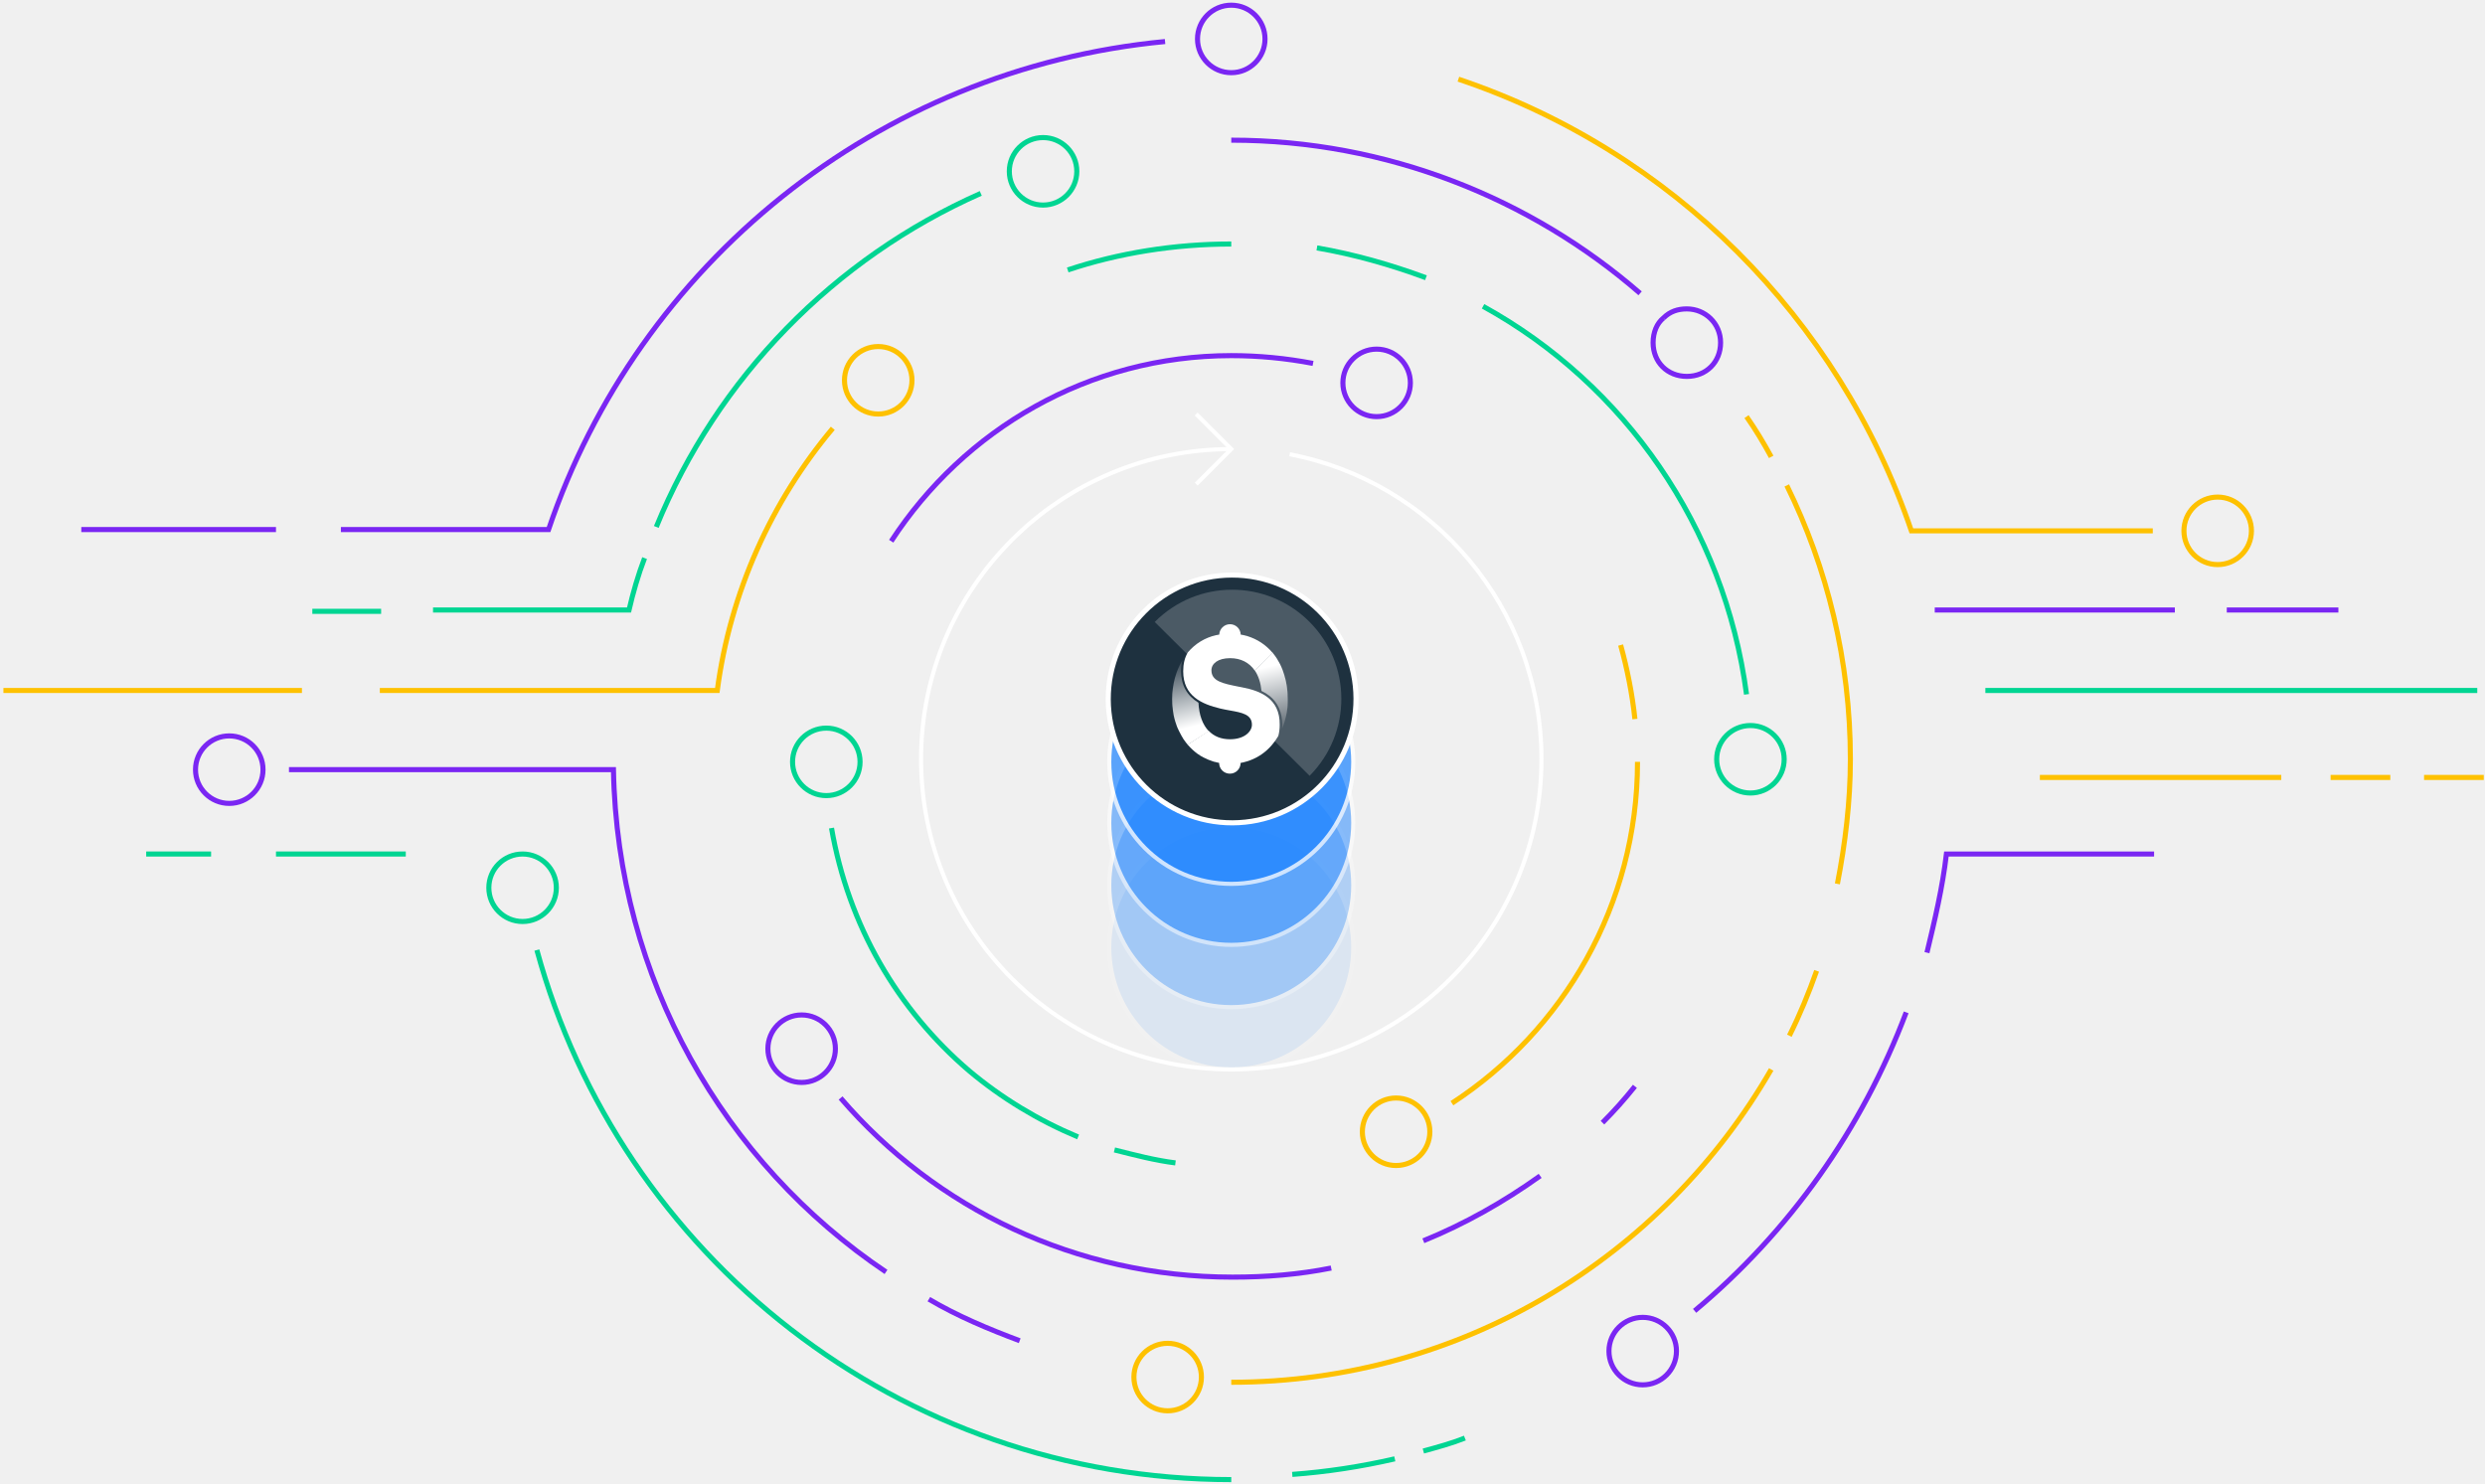
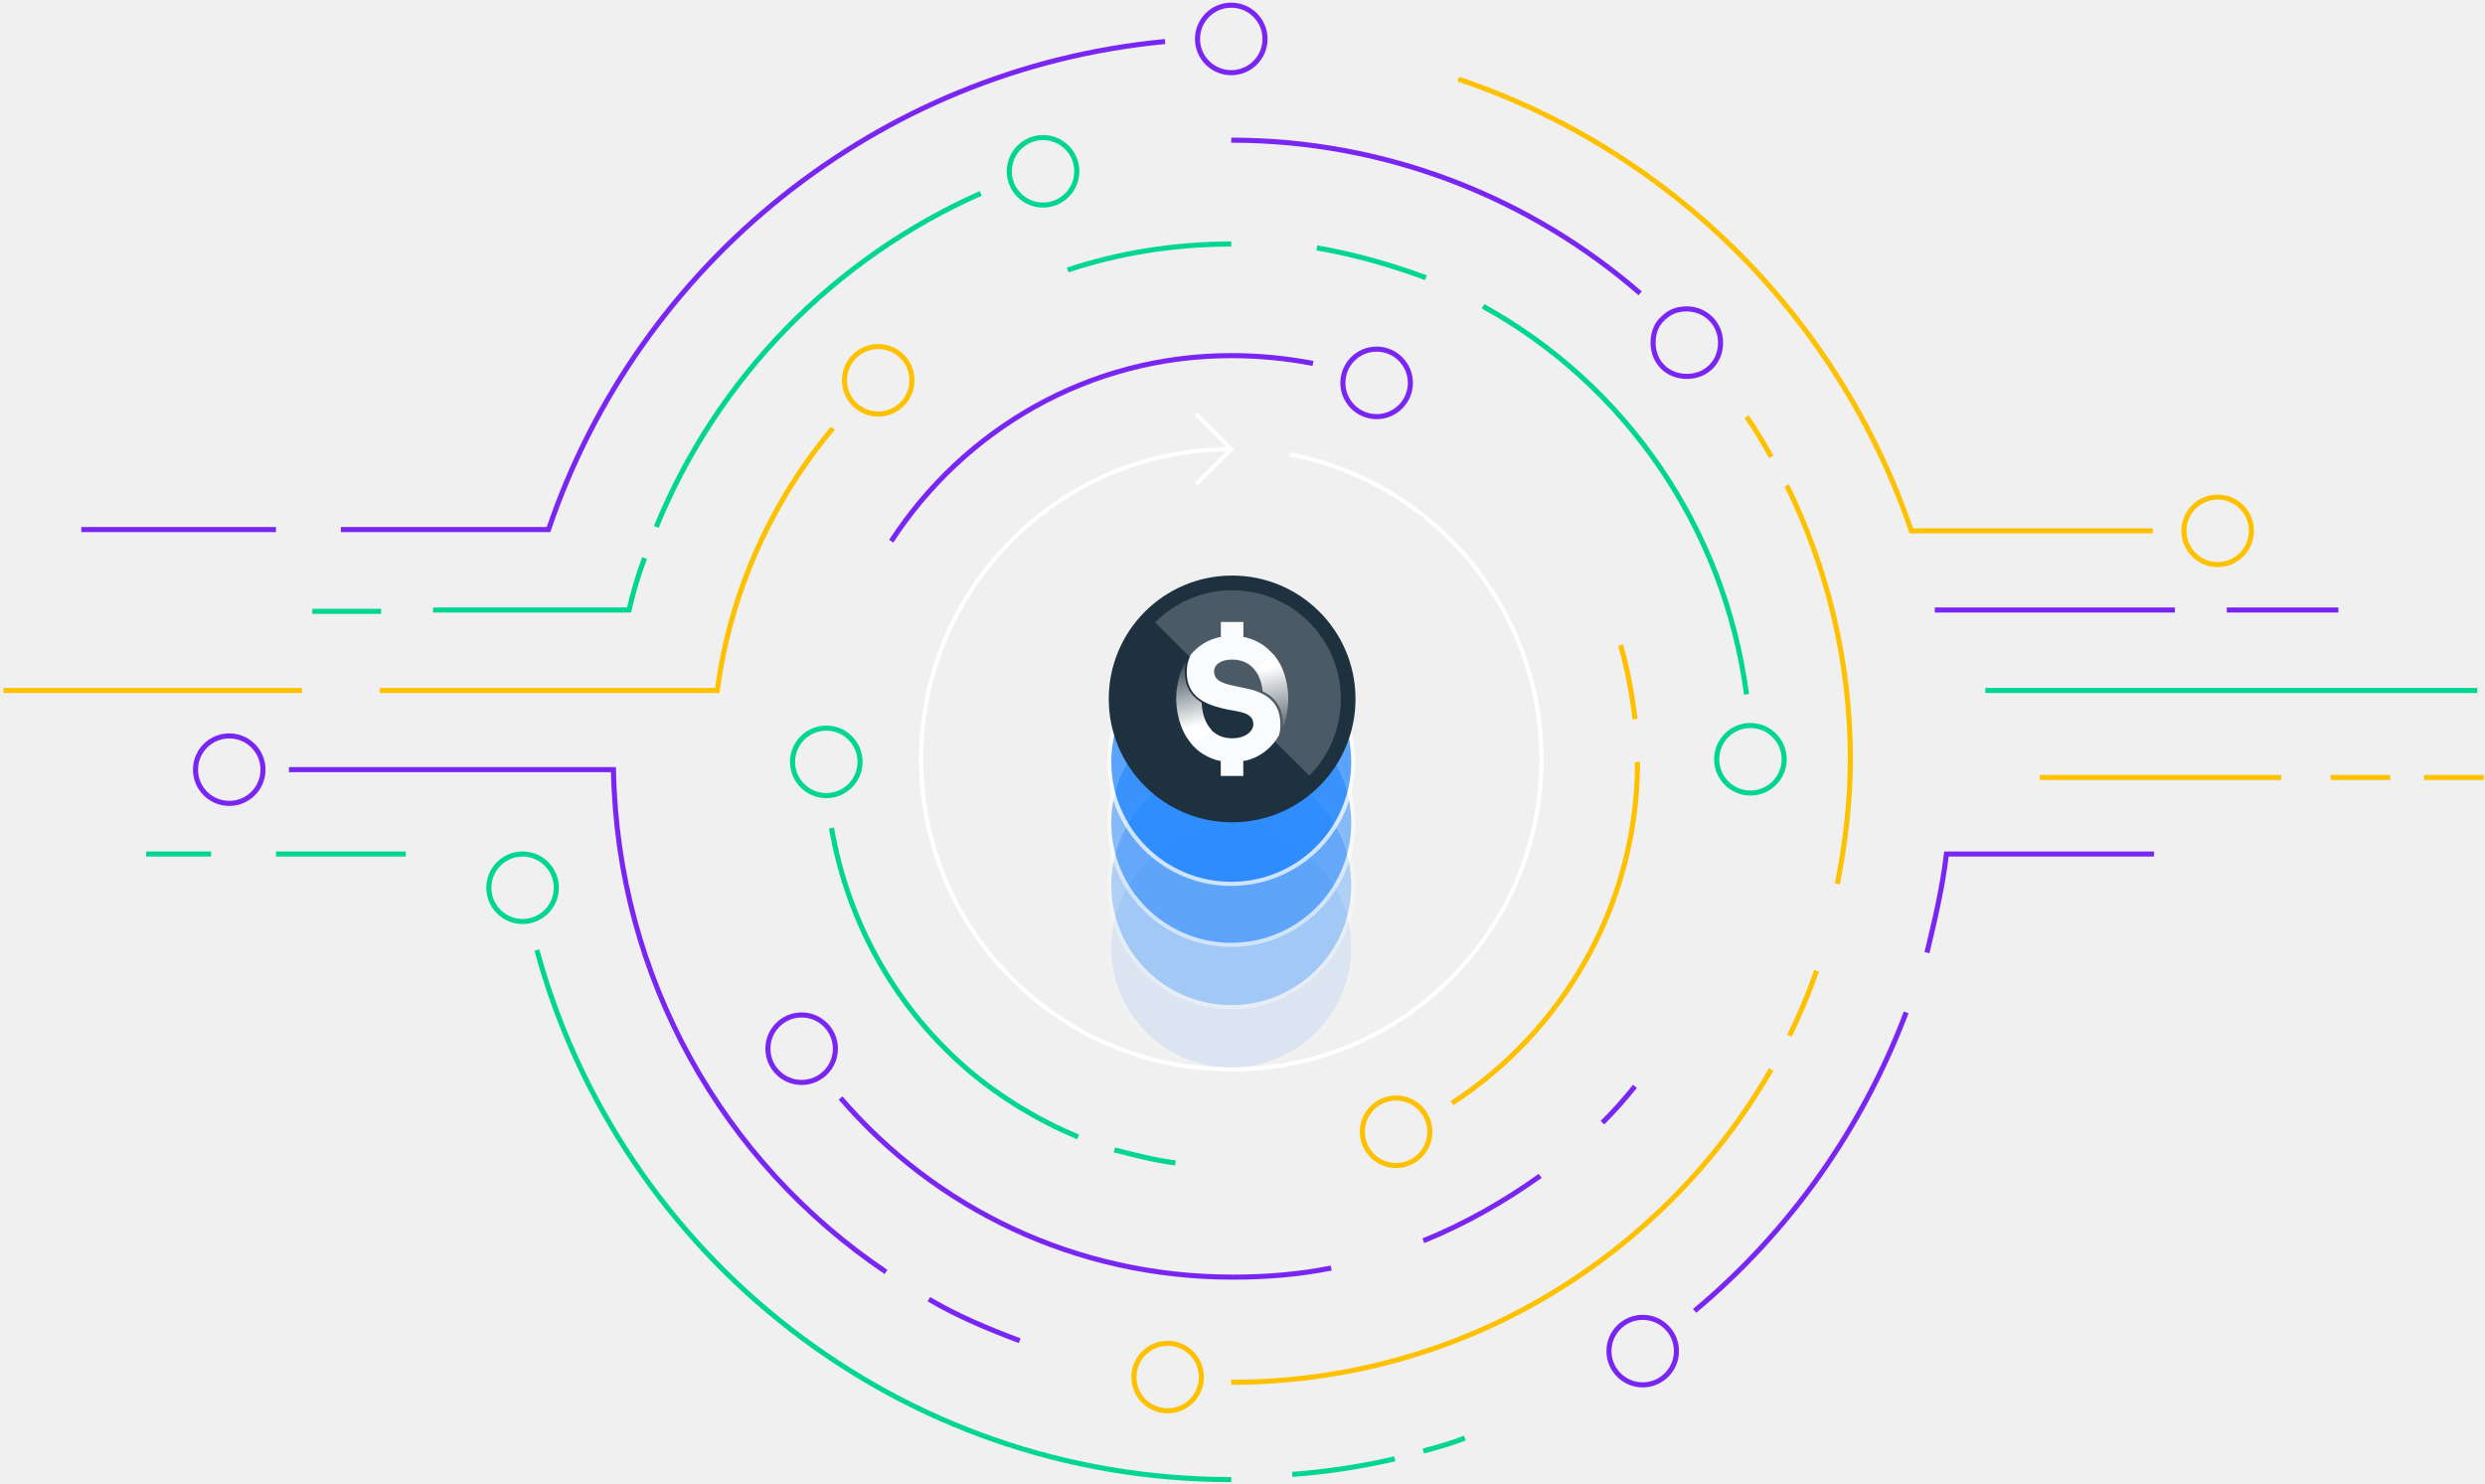
<svg xmlns="http://www.w3.org/2000/svg" width="489" height="292" viewBox="0 0 489 292">
  <defs>
-     <linearGradient id="4o16kh8qha" x1="50.968%" x2="41.008%" y1="79.399%" y2="-12.429%">
+     <linearGradient id="ld0t1r5sna" x1="50.898%" x2="41.036%" y1="79.568%" y2="-11.87%">
      <stop offset=".058%" stop-color="#FFF" />
      <stop offset="100%" stop-color="#1E313F" />
    </linearGradient>
-     <linearGradient id="7yzx9z0v2b" x1="48.217%" x2="58.076%" y1="17.731%" y2="112.387%">
+     <linearGradient id="1ew347m9sb" x1="48.094%" x2="58.005%" y1="17.958%" y2="112.287%">
      <stop offset=".058%" stop-color="#FFF" />
      <stop offset="99.67%" stop-color="#4E5A64" />
    </linearGradient>
  </defs>
  <g fill="none" fill-rule="evenodd" transform="translate(0 1)">
    <path stroke="#00D592" d="M212.15 222.737c-7.917-3.32-15.069-7.663-21.454-13.026-14.047-12.004-23.753-28.606-27.073-47.761M231.306 227.845c-4.087-.511-7.918-1.533-12.004-2.554" />
    <path stroke="#FEC100" d="M322.23 148.924c0 28.095-14.557 52.87-36.522 67.172M318.91 125.937c1.278 4.598 2.3 9.706 2.81 14.559" />
    <path stroke="#7A26F3" d="M175.372 105.505c14.303-21.965 38.822-36.523 66.916-36.523 5.364 0 10.728.51 16.091 1.532" />
    <path stroke="#FEC100" d="M348.538 209.455c-21.199 36.78-60.787 61.554-106.25 61.554M357.477 190.045c-1.532 4.341-3.32 8.683-5.363 12.77" />
    <path stroke="#7A26F3" d="M242.288 26.584c30.65 0 59 11.493 80.454 30.138" />
    <path stroke="#00D592" d="M129.143 102.695c12.004-29.372 34.99-52.869 63.852-65.64M126.844 108.825c-1.277 3.32-2.298 6.896-3.064 10.216H85.213M242.288 290.164c-65.384 0-120.296-44.185-136.642-104.206" />
    <path stroke="#7A26F3" d="M375.1 198.218c-8.684 22.986-22.986 43.163-41.631 58.743" />
    <path stroke="#FEC100" d="M286.985 14.58c41.887 14.047 74.834 46.995 89.137 88.882h47.506M401.407 151.989L448.913 151.989M458.618 151.989L470.367 151.989M477.008 151.989L488.756 151.989" />
    <path stroke="#7A26F3" d="M380.719 119.041L427.969 119.041M438.186 119.041L460.151 119.041" />
    <path stroke="#00D592" d="M291.837 59.276c27.84 15.325 47.506 43.42 51.848 76.367M259.145 47.783c7.407 1.277 14.559 3.32 21.455 5.874" />
    <path stroke="#7A26F3" d="M261.955 248.533c-6.385 1.277-12.77 1.788-19.411 1.788-30.904 0-58.488-13.537-77.133-35.247M303.075 230.399c-7.151 5.108-14.813 9.45-22.986 12.77M321.72 212.776c-2.043 2.554-4.086 4.852-6.385 7.151" />
    <circle cx="344.451" cy="148.413" r="6.641" stroke="#00D592" />
    <circle cx="270.894" cy="74.345" r="6.641" stroke="#7A26F3" />
    <circle cx="323.253" cy="264.879" r="6.641" stroke="#7A26F3" />
    <circle cx="157.749" cy="205.369" r="6.641" stroke="#7A26F3" />
    <circle cx="45.114" cy="150.456" r="6.641" stroke="#7A26F3" />
    <circle cx="102.836" cy="173.698" r="6.641" stroke="#00D592" />
    <circle cx="172.818" cy="73.834" r="6.641" stroke="#FEC100" />
    <circle cx="242.288" cy="6.662" r="6.641" stroke="#7A26F3" />
    <circle cx="436.398" cy="103.462" r="6.641" stroke="#FEC100" />
    <path stroke="#FEC100" d="M74.741 134.877h66.406c2.554-19.411 10.727-37.29 22.731-51.593M59.417 134.877L.673 134.877" />
    <path stroke="#7A26F3" d="M67.08 103.206h40.864c17.623-52.103 64.618-90.67 121.319-96.033M54.309 103.206L15.998 103.206" />
    <path stroke="#00D592" d="M79.85 167.058L54.309 167.058M41.538 167.058L28.768 167.058M487.479 134.877L390.68 134.877" />
    <path stroke="#7A26F3" d="M423.883 167.058h-40.865c-.766 6.64-2.299 13.026-3.831 19.41" />
    <g>
      <g fill-rule="nonzero" transform="translate(180.225 78.176) translate(37.757 33.203)">
        <circle cx="24.307" cy="74.068" r="24.008" fill="#1A82FF" stroke="#FFF" stroke-width=".809" opacity=".1" />
        <circle cx="24.307" cy="61.809" r="24.008" fill="#1A82FF" stroke="#FFF" stroke-width=".809" opacity=".3" />
        <circle cx="24.307" cy="49.549" r="24.008" fill="#1A82FF" stroke="#FFF" stroke-width=".809" opacity=".5" />
        <circle cx="24.307" cy="37.545" r="24.008" fill="#1A82FF" stroke="#FFF" stroke-width=".809" opacity=".7" />
        <g transform="translate(.018 .62)">
-           <circle cx="24.46" cy="24.541" r="24.379" fill="#1E313F" stroke="#FFF" transform="rotate(-.192 24.46 24.541)" />
-           <path fill="#FFF" d="M39.706 39.666c8.363-8.423 8.322-22.01-.101-30.372C31.182.93 17.595.972 9.233 9.395l30.473 30.27z" opacity=".2" />
+           <circle cx="24.46" cy="24.541" r="24.278" fill="#1E313F" transform="rotate(-.192 24.46 24.541)" />
+           <path fill="#FFF" d="M39.644 39.623c8.328-8.388 8.287-21.918-.101-30.246-8.389-8.328-21.92-8.288-30.247.1l30.348 30.146z" opacity=".2" />
          <g>
-             <path fill="url(#4o16kh8qha)" d="M3.1 23.765c-.23-.253-.437-.551-.643-.827-.092-.115-.16-.23-.253-.367-.023-.023-.046-.046-.046-.092l-.206-.344c-.023-.046-.046-.07-.07-.115-.068-.115-.137-.23-.183-.345l-.069-.137c-.069-.115-.115-.23-.183-.345l-.07-.138c-.045-.114-.114-.23-.16-.344l-.069-.138c-.046-.115-.092-.252-.16-.367 0-.023-.024-.046-.024-.07-.114-.275-.206-.573-.298-.872 0-.023-.023-.046-.023-.069-.023-.114-.069-.206-.092-.321-.023-.092-.046-.16-.069-.253-.023-.091-.046-.206-.069-.298l-.069-.276c-.023-.091-.046-.183-.046-.275-.022-.092-.045-.207-.045-.299-.023-.091-.023-.183-.046-.275-.023-.115-.023-.23-.046-.322 0-.091-.023-.183-.023-.275-.023-.115-.023-.23-.046-.367 0-.092-.023-.161-.023-.253 0-.138-.023-.276-.023-.413v-.207c0-.207-.023-.413-.023-.62 0-.207 0-.413.023-.597v-.184c0-.137.023-.275.023-.413 0-.069 0-.138.023-.207 0-.137.023-.275.046-.39 0-.069.023-.138.023-.207.023-.16.046-.321.069-.459 0-.046 0-.069.023-.115.023-.183.068-.367.091-.574 0-.069.023-.114.046-.183.023-.138.046-.253.092-.39.023-.07.023-.138.046-.207.023-.115.069-.23.092-.345l.069-.206c.046-.115.069-.253.115-.368.023-.046.046-.115.046-.16.068-.161.114-.345.183-.506.023-.046.046-.114.07-.16l.137-.345c.023-.069.069-.138.092-.206.046-.092.092-.207.138-.299.022-.069.068-.138.091-.207.046-.091.092-.206.161-.298.023-.069.069-.115.092-.184.092-.16.16-.298.253-.436-.184.689-.276 1.424-.276 2.227 0 2.71 1.148 4.776 3.421 6.177.115 2.434.827 4.362 2.044 5.602L3.1 23.765z" transform="translate(12.626 9.791)" />
-             <path fill="url(#7yzx9z0v2b)" d="M16.302 9.161c.712 1.057 1.148 2.411 1.31 4.019.573.275 1.101.597 1.538.941 1.676 1.309 2.548 3.238 2.548 5.671 0 .299-.023.597-.046.873v-.023c.092-.207.161-.39.23-.597.023-.046.046-.115.069-.16.046-.138.092-.3.138-.437l.068-.207.07-.275c.022-.115.068-.23.091-.345l.07-.275c.022-.092.045-.207.068-.299.023-.068.023-.137.046-.206.023-.16.069-.322.092-.46 0-.068.023-.114.023-.183.023-.16.046-.345.069-.505 0-.046 0-.07.023-.115.023-.16.023-.322.045-.482v-.115c.023-.184.023-.367.023-.551v-.115-.597c0-.207 0-.436-.023-.643v-.206c0-.138-.022-.276-.022-.437 0-.092-.023-.16-.023-.252 0-.115-.023-.253-.046-.368 0-.092-.023-.183-.023-.252-.023-.115-.023-.23-.046-.345-.023-.092-.023-.183-.046-.275-.023-.115-.046-.23-.07-.322-.022-.092-.045-.183-.045-.275-.023-.115-.046-.207-.069-.322l-.069-.275c-.023-.092-.046-.207-.092-.299l-.068-.275c-.023-.092-.07-.184-.092-.299-.023-.092-.07-.183-.092-.275-.023-.092-.07-.184-.092-.276-.023-.092-.069-.183-.092-.275-.046-.092-.069-.184-.115-.276-.046-.092-.069-.184-.114-.275-.046-.092-.07-.161-.115-.253-.046-.092-.092-.184-.115-.253-.046-.091-.092-.16-.138-.252-.046-.092-.092-.16-.138-.253-.046-.069-.091-.16-.137-.23-.046-.091-.092-.16-.138-.252-.046-.069-.092-.138-.138-.23-.16-.23-.298-.459-.482-.688-.115-.161-.23-.299-.367-.46l-3.468 3.536z" transform="translate(12.626 9.791)" />
-             <path fill="#FFF" d="M13.8 12.468c-.253-.046-.483-.092-.712-.138-3.077-.62-5.327-1.056-5.327-3.214 0-1.332 1.309-2.388 3.674-2.388 2.09 0 3.765.85 4.867 2.456.092.138.184.276.253.414-.092-.138-.16-.276-.253-.414l3.49-3.513c-1.331-1.584-3.03-2.686-4.96-3.283-.252-.069-.527-.138-.803-.207h-.023c-.16-.023-.321-.069-.482-.092C13.478.941 12.56.046 11.412.046c-1.148 0-2.067.918-2.113 2.043-.206.046-.413.07-.62.115h-.023C6.475 2.71 4.592 3.857 3.123 5.58c-.62 1.033-.919 2.273-.919 3.72 0 4.913 3.697 6.474 7.325 7.347.666.16 1.332.275 1.975.39 2.273.413 4.224.758 4.224 2.801 0 1.263-1.4 2.848-4.316 2.848-1.745 0-3.169-.574-4.202-1.677l.023.023-4.156 2.71c.574.666 1.194 1.24 1.86 1.745.23.16.459.321.688.46.23.137.483.275.712.39h.023c.23.114.482.229.735.344.023 0 .023 0 .046.023l.758.275c.023 0 .023 0 .046.023.114.046.23.07.344.115h.046c.138.046.252.069.39.092.023 0 .046 0 .046.023l.345.069c.023 0 .045 0 .068.023.023 0 .07 0 .092.023 0 1.17.942 2.112 2.113 2.112 1.17 0 2.112-.941 2.112-2.112.138-.023.276-.046.413-.092h.046c.322-.069.62-.16.919-.253.16-.046.298-.092.459-.16 1.676-.62 3.169-1.654 4.363-3.077.459-.528.85-1.102 1.217-1.722.183-.666.275-1.424.275-2.205.069-5.258-3.926-6.704-7.393-7.37z" transform="translate(12.626 9.791)" />
+             <path fill="#FAFBFC" d="M13.43 13.087c-.242-.04-.464-.101-.686-.141-2.984-.605-5.142-1.029-5.142-3.106 0-1.29 1.27-2.319 3.549-2.319 2.037 0 3.65.827 4.698 2.38l.162.04 3.246-3.327-.02-.121c-1.29-1.533-2.924-2.601-4.8-3.166-.261-.08-.503-.141-.765-.201h-.02c-.101-.02-.182-.04-.283-.061V.121H8.933v2.944c-.141.02-.282.06-.424.08h-.02C6.392 3.65 4.557 4.74 3.126 6.413c-.605 1.009-.908 2.218-.908 3.61 0 4.759 3.59 6.271 7.098 7.118.645.161 1.29.282 1.916.383 2.198.403 4.093.746 4.093 2.722 0 1.23-1.35 2.763-4.174 2.763-1.674 0-3.045-.565-4.053-1.593-.06-.06-.141-.121-.202-.182l-3.831 2.662v.141c.544.645 1.15 1.21 1.795 1.694.221.161.443.303.665.444h.02c.222.14.464.262.686.383 0 0 .02 0 .02.02.242.12.464.222.706.323.02 0 .02 0 .04.02.242.1.484.181.726.262.02 0 .04 0 .04.02.121.04.222.06.343.1h.04c.121.041.242.061.384.102.02 0 .04 0 .06.02.1.02.222.04.323.06v2.944h4.436v-2.944c.08-.02.161-.02.242-.04h.04c.303-.06.605-.141.908-.242.14-.04.302-.1.443-.141 1.634-.605 3.065-1.613 4.235-2.984.443-.525.827-1.07 1.17-1.674.18-.645.262-1.371.262-2.138.02-5.121-3.852-6.513-7.22-7.178z" transform="translate(13.309 9.276)" />
+             <path fill="url(#ld0t1r5sna)" d="M3.085 24.016c-.222-.262-.423-.524-.605-.807-.08-.12-.161-.242-.242-.342-.02-.02-.04-.06-.06-.081-.06-.1-.141-.222-.202-.343l-.06-.12c-.06-.102-.121-.223-.182-.323l-.06-.121c-.06-.101-.121-.222-.162-.343-.02-.04-.04-.101-.06-.141-.06-.121-.101-.222-.161-.343-.02-.04-.04-.08-.061-.141-.04-.121-.1-.242-.141-.363 0-.02-.02-.06-.02-.08-.101-.283-.202-.566-.283-.848 0-.02-.02-.04-.02-.08-.02-.101-.06-.202-.08-.303l-.06-.242c-.021-.1-.041-.181-.061-.282-.02-.08-.04-.182-.06-.262-.021-.101-.041-.182-.061-.283l-.06-.302c-.021-.08-.021-.182-.041-.262-.02-.101-.04-.202-.04-.323-.02-.08-.02-.161-.04-.262-.021-.121-.021-.222-.041-.343 0-.08-.02-.161-.02-.242 0-.141-.02-.262-.02-.403 0-.06 0-.121-.02-.202 0-.201-.02-.403-.02-.605 0-.201 0-.383.02-.584v-.182c0-.141.02-.262.02-.403 0-.06.02-.141.02-.202.02-.12.02-.262.04-.383 0-.06.02-.121.02-.182.02-.16.04-.302.06-.443 0-.04 0-.08.02-.101.021-.181.061-.363.102-.544.02-.06.02-.121.04-.162.02-.12.06-.242.08-.363.02-.06.04-.14.04-.201.021-.121.061-.222.082-.343.02-.06.04-.141.06-.202.04-.12.08-.242.1-.363.021-.06.041-.1.061-.161l.182-.484c.02-.06.04-.1.06-.161.04-.121.081-.222.142-.343.02-.06.06-.121.08-.202.04-.1.08-.181.141-.282.04-.06.06-.141.101-.202.04-.1.101-.181.141-.282.04-.06.06-.121.101-.182l.242-.423c-.181.665-.262 1.391-.262 2.158 0 2.621 1.109 4.617 3.307 5.968.121 2.36.807 4.215 1.976 5.404l-4.033 2.642z" transform="translate(13.309 9.276)" />
+             <path fill="url(#1ew347m9sb)" d="M15.87 9.9c.685 1.03 1.129 2.32 1.29 3.872.565.263 1.049.565 1.492.908 1.634 1.27 2.46 3.125 2.46 5.485 0 .282-.02.564-.04.847v-.02c.08-.182.161-.384.222-.585.02-.06.04-.101.06-.162.04-.14.101-.282.141-.423.02-.06.04-.141.061-.202.02-.08.06-.181.08-.262.041-.121.061-.222.101-.343.02-.08.04-.181.06-.262l.061-.302c.02-.06.02-.142.04-.202.02-.141.061-.302.081-.444 0-.06.02-.12.02-.181l.061-.484c0-.04 0-.06.02-.1.02-.162.04-.303.04-.465 0-.04 0-.08.02-.12.02-.182.02-.364.041-.545v-.121c0-.182.02-.383.02-.565 0-.201 0-.403-.02-.625 0-.06 0-.12-.02-.201 0-.142-.02-.283-.02-.404 0-.08-.02-.161-.02-.242-.02-.12-.02-.242-.04-.363 0-.08-.02-.161-.041-.262-.02-.12-.02-.222-.04-.343-.02-.08-.02-.181-.04-.262-.02-.1-.041-.222-.061-.322-.02-.081-.04-.182-.06-.263l-.061-.302c-.02-.08-.04-.182-.06-.262-.02-.101-.061-.202-.081-.303-.02-.08-.04-.181-.081-.262-.02-.1-.06-.181-.08-.282-.02-.08-.061-.182-.081-.262-.04-.101-.06-.182-.101-.262-.04-.081-.06-.182-.101-.262-.04-.081-.06-.182-.1-.263-.041-.08-.081-.181-.102-.262l-.12-.242c-.041-.08-.081-.161-.122-.262l-.12-.242c-.04-.08-.081-.161-.142-.242-.04-.08-.08-.161-.14-.222-.041-.08-.102-.161-.142-.242-.04-.08-.1-.14-.141-.221-.141-.222-.303-.444-.464-.666-.121-.161-.242-.302-.363-.443L15.87 9.9z" transform="translate(13.309 9.276)" />
          </g>
        </g>
      </g>
      <g stroke="#FFF" stroke-width=".809">
        <path d="M55.168 16.091L62.064 9.195 55.168 2.299" transform="translate(180.225 78.176)" />
        <path d="M62.064 9.195c-33.714 0-61.042 27.328-61.042 61.042s27.328 61.042 61.042 61.042 61.042-27.328 61.042-61.042c0-29.883-21.454-54.657-49.549-60.02" transform="translate(180.225 78.176)" />
      </g>
    </g>
    <circle cx="162.601" cy="148.924" r="6.641" stroke="#00D592" />
    <circle cx="274.725" cy="221.715" r="6.641" stroke="#FEC100" />
    <path stroke="#7A26F3" d="M327.34 61.575c1.276-1.277 2.809-1.788 4.596-1.788 3.576 0 6.641 2.81 6.641 6.64 0 3.832-2.81 6.641-6.64 6.641-3.832 0-6.641-2.81-6.641-6.64 0-2.044.766-3.832 2.043-4.853" />
    <circle cx="229.774" cy="269.987" r="6.641" stroke="#FEC100" />
    <circle cx="205.254" cy="32.714" r="6.641" stroke="#00D592" />
    <path stroke="#FEC100" d="M348.538 88.903c-1.533-2.81-3.065-5.363-4.853-7.917M361.564 172.932c1.532-7.917 2.554-16.09 2.554-24.519 0-19.41-4.598-37.8-12.515-53.89" />
    <path stroke="#7A26F3" d="M182.779 254.663c5.619 3.32 11.748 5.874 17.878 8.173M174.35 249.299c-31.926-21.454-52.87-57.722-53.635-98.843H56.863" />
    <path stroke="#00D592" d="M74.997 119.297L61.46 119.297M280.089 284.545c2.81-.766 5.619-1.532 8.173-2.554M254.293 289.142c6.896-.51 13.536-1.532 20.177-3.064M242.288 47.017c-11.237 0-22.22 1.787-32.18 5.108" />
  </g>
</svg>
